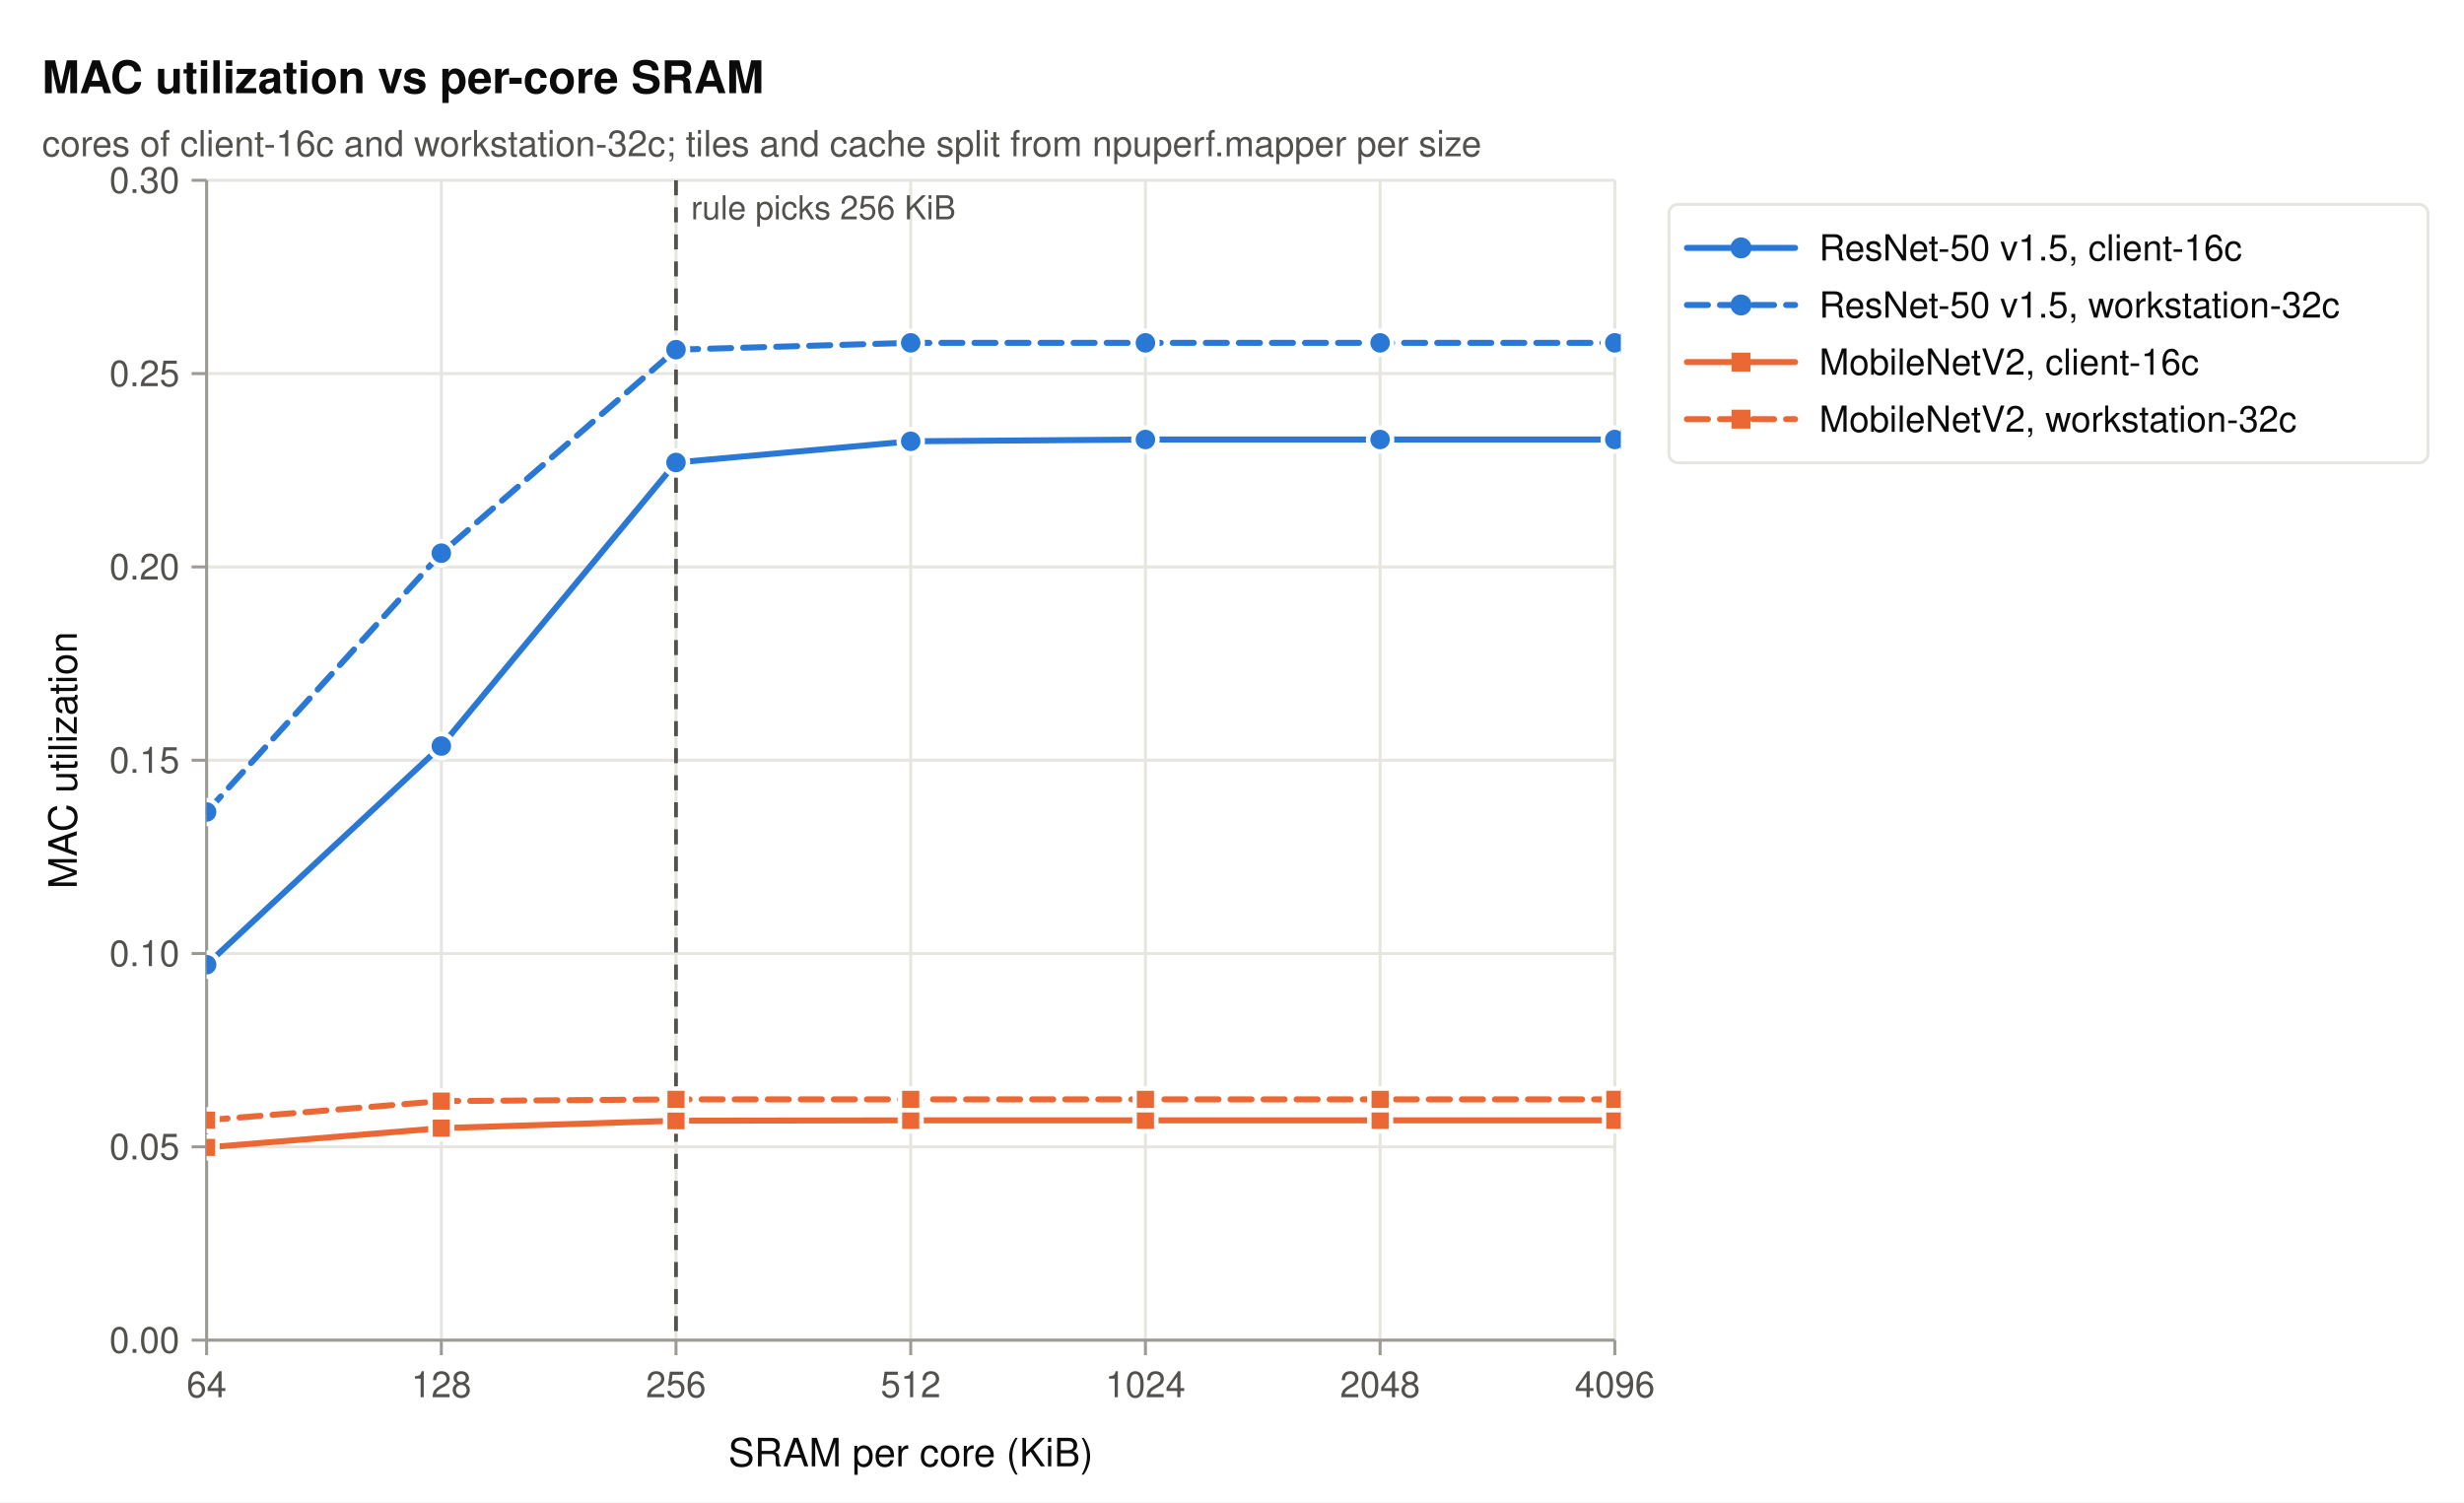
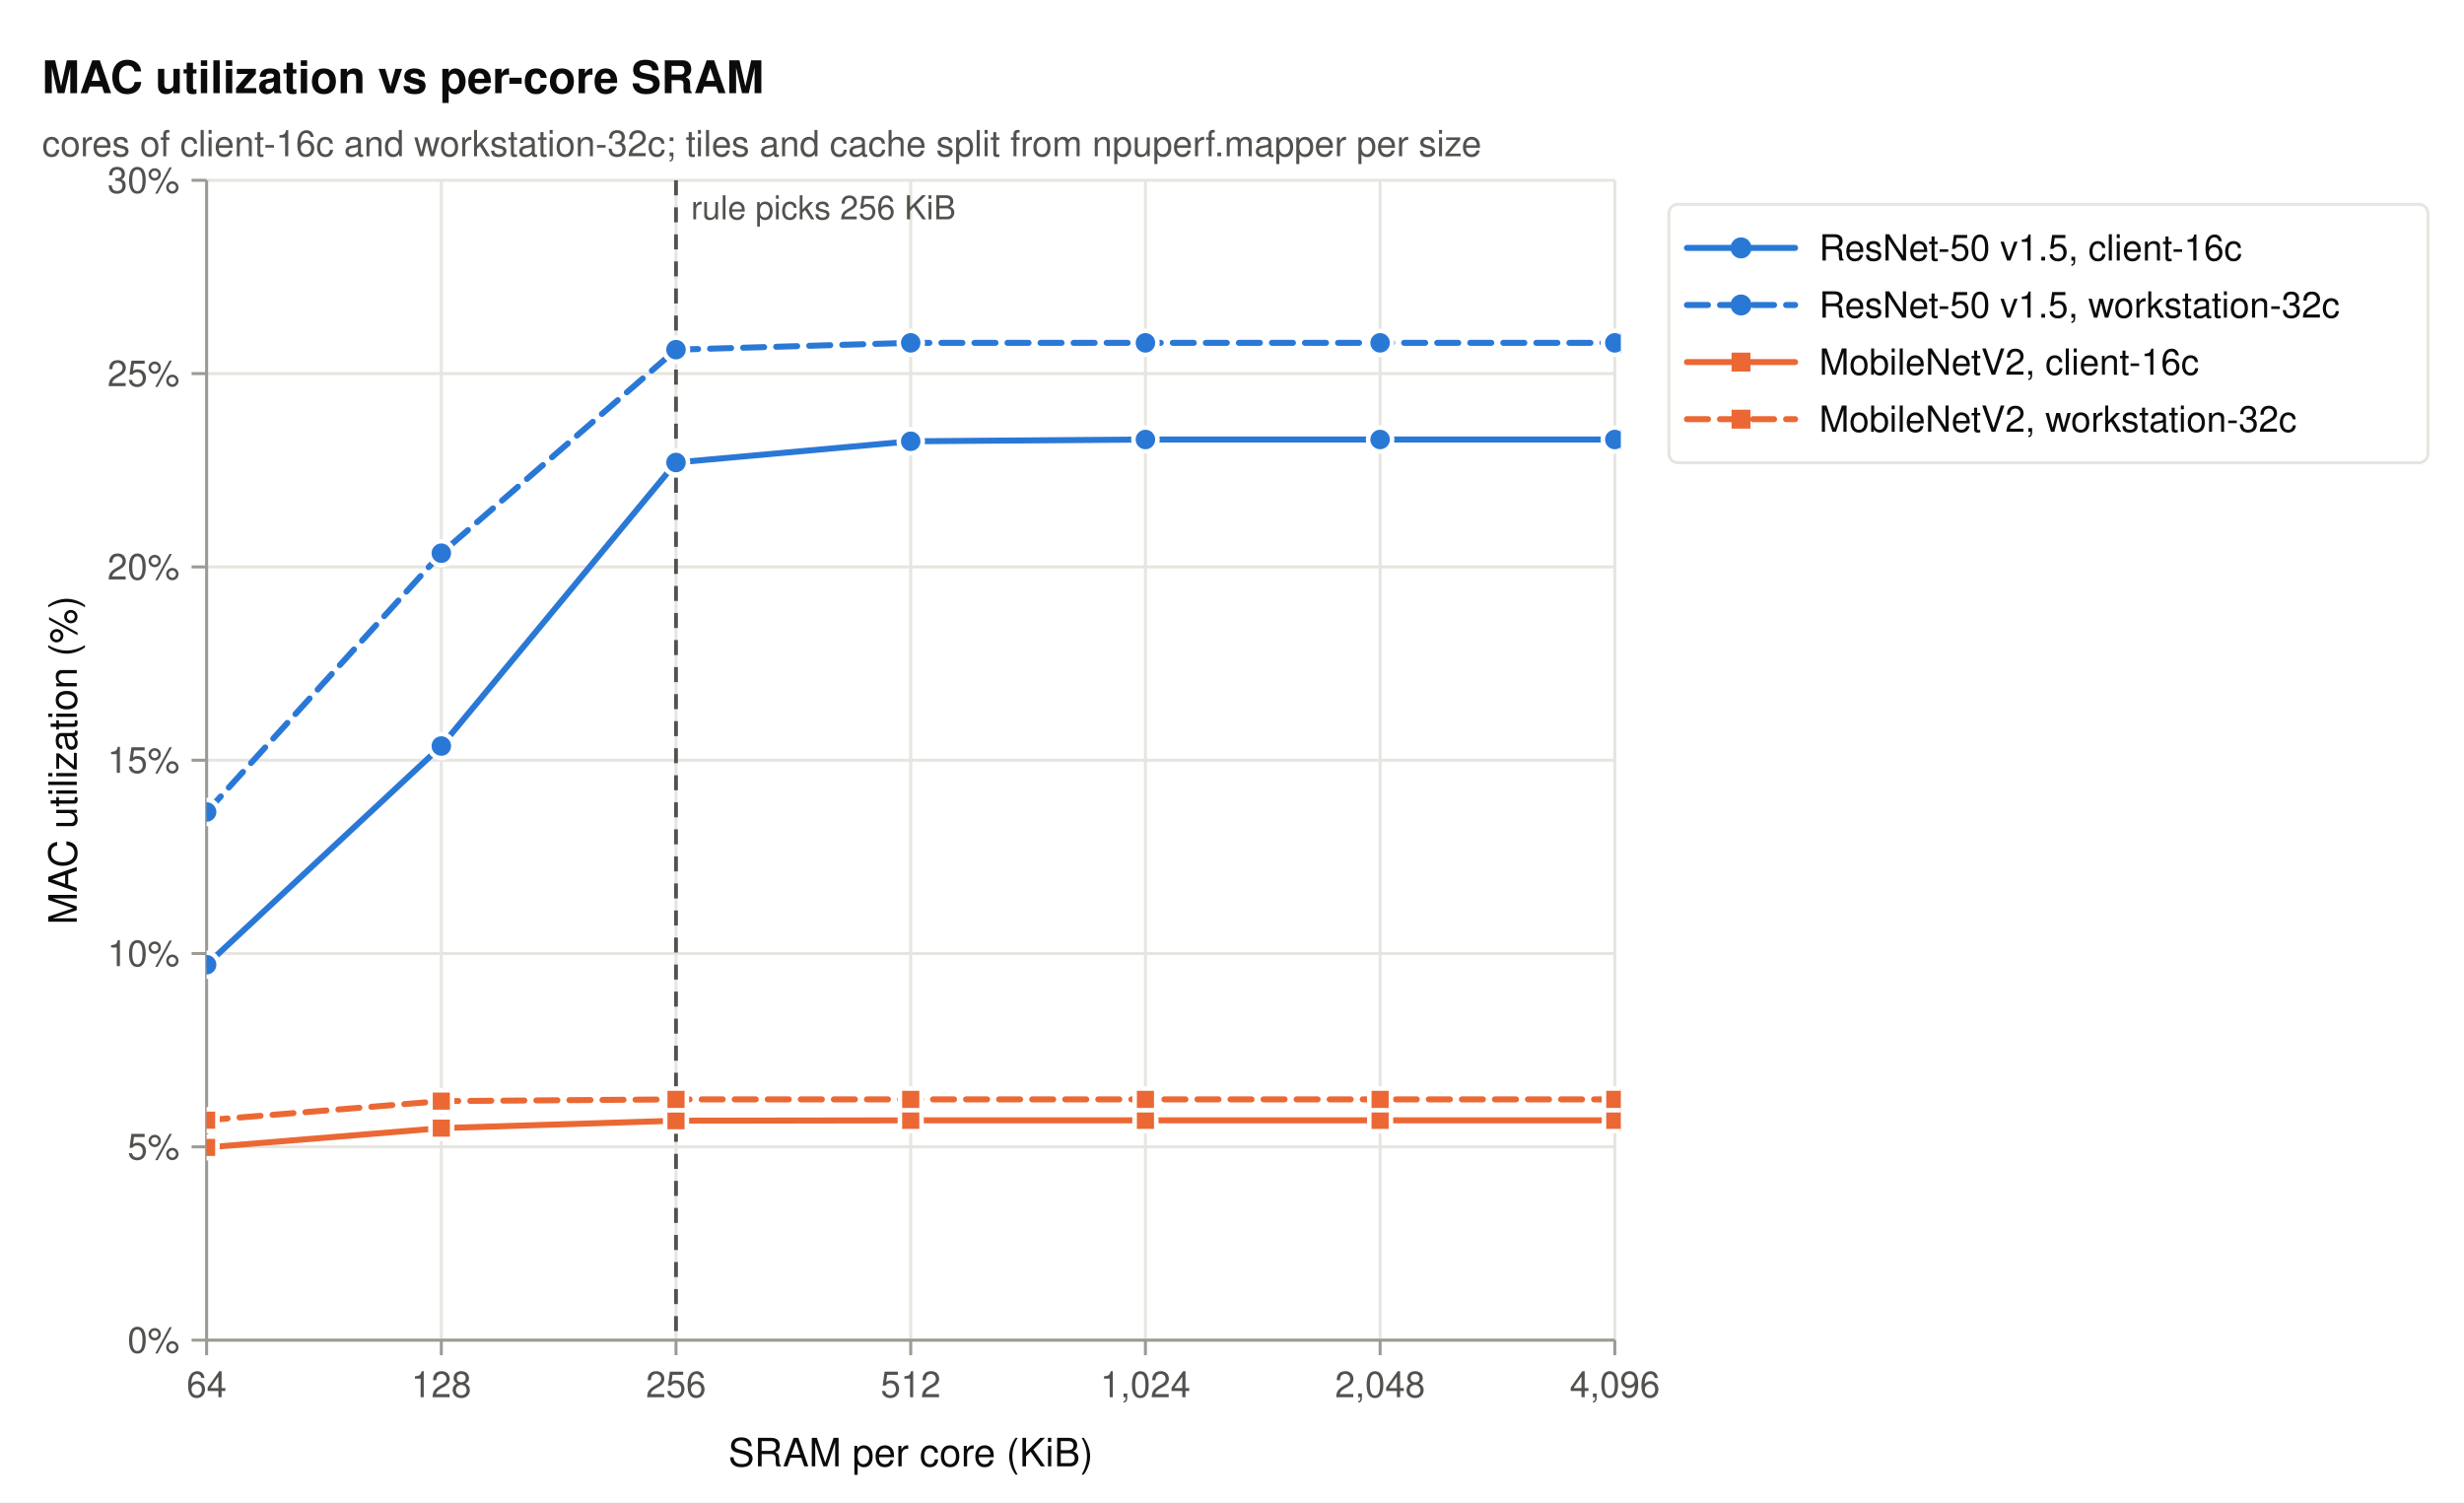
<svg xmlns="http://www.w3.org/2000/svg" width="820" height="500" viewBox="0 0 820 500" font-family="system-ui, -apple-system, 'Segoe UI', Helvetica, Arial, sans-serif">
  <rect width="820" height="500" fill="#ffffff" />
  <defs>
    <clipPath id="s10-plot">
      <rect x="68.76" y="58" width="470.64" height="388" />
    </clipPath>
  </defs>
  <text x="14" y="31" font-size="15" fill="#0b0b0b" font-weight="600">MAC utilization vs per-core SRAM</text>
  <text x="14" y="52" font-size="12" fill="#52514e">cores of client-16c and workstation-32c; tiles and cache split from npuperf.mapper per size</text>
  <g stroke="#e6e5df" stroke-width="1" fill="none">
    <line x1="68.76" y1="446" x2="537.4" y2="446" />
    <line x1="68.76" y1="381.67" x2="537.4" y2="381.67" />
    <line x1="68.76" y1="317.33" x2="537.4" y2="317.33" />
    <line x1="68.76" y1="253" x2="537.4" y2="253" />
    <line x1="68.76" y1="188.67" x2="537.4" y2="188.67" />
    <line x1="68.76" y1="124.33" x2="537.4" y2="124.33" />
    <line x1="68.76" y1="60" x2="537.4" y2="60" />
    <line x1="68.76" y1="60" x2="68.76" y2="446" />
    <line x1="146.87" y1="60" x2="146.87" y2="446" />
    <line x1="224.97" y1="60" x2="224.97" y2="446" />
    <line x1="303.08" y1="60" x2="303.08" y2="446" />
    <line x1="381.19" y1="60" x2="381.19" y2="446" />
    <line x1="459.29" y1="60" x2="459.29" y2="446" />
    <line x1="537.4" y1="60" x2="537.4" y2="446" />
  </g>
  <g stroke="#9c9a93" stroke-width="1" fill="none">
    <line x1="68.76" y1="446" x2="537.4" y2="446" />
    <line x1="68.76" y1="60" x2="68.76" y2="446" />
    <line x1="68.76" y1="446" x2="68.76" y2="451" />
    <line x1="146.87" y1="446" x2="146.87" y2="451" />
    <line x1="224.97" y1="446" x2="224.97" y2="451" />
    <line x1="303.08" y1="446" x2="303.08" y2="451" />
    <line x1="381.19" y1="446" x2="381.19" y2="451" />
    <line x1="459.29" y1="446" x2="459.29" y2="451" />
    <line x1="537.4" y1="446" x2="537.4" y2="451" />
    <line x1="63.76" y1="446" x2="68.76" y2="446" />
    <line x1="63.76" y1="381.67" x2="68.76" y2="381.67" />
    <line x1="63.76" y1="317.33" x2="68.76" y2="317.33" />
    <line x1="63.76" y1="253" x2="68.76" y2="253" />
    <line x1="63.76" y1="188.67" x2="68.76" y2="188.67" />
    <line x1="63.76" y1="124.33" x2="68.76" y2="124.33" />
    <line x1="63.76" y1="60" x2="68.76" y2="60" />
  </g>
  <g style="font-variant-numeric: tabular-nums">
    <text x="68.76" y="465" font-size="12" fill="#52514e" text-anchor="middle">64</text>
    <text x="146.87" y="465" font-size="12" fill="#52514e" text-anchor="middle">128</text>
    <text x="224.97" y="465" font-size="12" fill="#52514e" text-anchor="middle">256</text>
    <text x="303.08" y="465" font-size="12" fill="#52514e" text-anchor="middle">512</text>
-     <text x="381.19" y="465" font-size="12" fill="#52514e" text-anchor="middle">1024</text>
-     <text x="459.29" y="465" font-size="12" fill="#52514e" text-anchor="middle">2048</text>
-     <text x="537.4" y="465" font-size="12" fill="#52514e" text-anchor="middle">4096</text>
-     <text x="59.76" y="450.2" font-size="12" fill="#52514e" text-anchor="end">0.00</text>
-     <text x="59.76" y="385.87" font-size="12" fill="#52514e" text-anchor="end">0.05</text>
-     <text x="59.76" y="321.53" font-size="12" fill="#52514e" text-anchor="end">0.10</text>
-     <text x="59.76" y="257.2" font-size="12" fill="#52514e" text-anchor="end">0.15</text>
-     <text x="59.76" y="192.87" font-size="12" fill="#52514e" text-anchor="end">0.20</text>
-     <text x="59.76" y="128.53" font-size="12" fill="#52514e" text-anchor="end">0.25</text>
-     <text x="59.76" y="64.2" font-size="12" fill="#52514e" text-anchor="end">0.30</text>
+     <text x="381.19" y="465" font-size="12" fill="#52514e" text-anchor="middle">1,024</text>
+     <text x="459.29" y="465" font-size="12" fill="#52514e" text-anchor="middle">2,048</text>
+     <text x="537.4" y="465" font-size="12" fill="#52514e" text-anchor="middle">4,096</text>
+     <text x="59.76" y="450.2" font-size="12" fill="#52514e" text-anchor="end">0%</text>
+     <text x="59.76" y="385.87" font-size="12" fill="#52514e" text-anchor="end">5%</text>
+     <text x="59.76" y="321.53" font-size="12" fill="#52514e" text-anchor="end">10%</text>
+     <text x="59.76" y="257.2" font-size="12" fill="#52514e" text-anchor="end">15%</text>
+     <text x="59.76" y="192.87" font-size="12" fill="#52514e" text-anchor="end">20%</text>
+     <text x="59.76" y="128.53" font-size="12" fill="#52514e" text-anchor="end">25%</text>
+     <text x="59.76" y="64.2" font-size="12" fill="#52514e" text-anchor="end">30%</text>
  </g>
  <text x="303.08" y="488" font-size="13" fill="#0b0b0b" text-anchor="middle">SRAM per core (KiB)</text>
-   <text x="21.2" y="253" font-size="13" fill="#0b0b0b" text-anchor="middle" dominant-baseline="middle" transform="rotate(-90 21.2 253)">MAC utilization</text>
+   <text x="21.2" y="253" font-size="13" fill="#0b0b0b" text-anchor="middle" dominant-baseline="middle" transform="rotate(-90 21.2 253)">MAC utilization (%)</text>
  <g clip-path="url(#s10-plot)">
    <line x1="224.97" y1="60" x2="224.97" y2="446" stroke="#52514e" stroke-width="1.25" stroke-dasharray="5 4" />
    <path d="M68.76,321.06 L146.87,248.28 L224.97,153.92 L303.08,146.86 L381.19,146.27 L459.29,146.27 L537.4,146.27" fill="none" stroke="#2a78d6" stroke-width="2" stroke-linejoin="round" stroke-linecap="round" />
    <circle cx="68.76" cy="321.06" r="4" fill="#2a78d6" stroke="#ffffff" stroke-width="1.5" />
    <circle cx="146.87" cy="248.28" r="4" fill="#2a78d6" stroke="#ffffff" stroke-width="1.5" />
    <circle cx="224.97" cy="153.92" r="4" fill="#2a78d6" stroke="#ffffff" stroke-width="1.5" />
    <circle cx="303.08" cy="146.86" r="4" fill="#2a78d6" stroke="#ffffff" stroke-width="1.5" />
    <circle cx="381.19" cy="146.27" r="4" fill="#2a78d6" stroke="#ffffff" stroke-width="1.5" />
    <circle cx="459.29" cy="146.27" r="4" fill="#2a78d6" stroke="#ffffff" stroke-width="1.5" />
    <circle cx="537.4" cy="146.27" r="4" fill="#2a78d6" stroke="#ffffff" stroke-width="1.5" />
    <path d="M68.76,270.23 L146.87,184.1 L224.97,116.37 L303.08,114.1 L381.19,114.1 L459.29,114.1 L537.4,114.1" fill="none" stroke="#2a78d6" stroke-width="2" stroke-linejoin="round" stroke-linecap="round" stroke-dasharray="7 4" />
    <circle cx="68.76" cy="270.23" r="4" fill="#2a78d6" stroke="#ffffff" stroke-width="1.5" />
    <circle cx="146.87" cy="184.1" r="4" fill="#2a78d6" stroke="#ffffff" stroke-width="1.5" />
    <circle cx="224.97" cy="116.37" r="4" fill="#2a78d6" stroke="#ffffff" stroke-width="1.5" />
    <circle cx="303.08" cy="114.1" r="4" fill="#2a78d6" stroke="#ffffff" stroke-width="1.5" />
    <circle cx="381.19" cy="114.1" r="4" fill="#2a78d6" stroke="#ffffff" stroke-width="1.5" />
    <circle cx="459.29" cy="114.1" r="4" fill="#2a78d6" stroke="#ffffff" stroke-width="1.5" />
    <circle cx="537.4" cy="114.1" r="4" fill="#2a78d6" stroke="#ffffff" stroke-width="1.5" />
    <path d="M68.76,381.86 L146.87,375.44 L224.97,372.97 L303.08,372.85 L381.19,372.85 L459.29,372.85 L537.4,372.85" fill="none" stroke="#eb6834" stroke-width="2" stroke-linejoin="round" stroke-linecap="round" />
    <rect x="65.16" y="378.26" width="7.2" height="7.2" fill="#eb6834" stroke="#ffffff" stroke-width="1.5" />
    <rect x="143.27" y="371.84" width="7.2" height="7.2" fill="#eb6834" stroke="#ffffff" stroke-width="1.5" />
    <rect x="221.37" y="369.37" width="7.2" height="7.2" fill="#eb6834" stroke="#ffffff" stroke-width="1.5" />
    <rect x="299.48" y="369.25" width="7.2" height="7.2" fill="#eb6834" stroke="#ffffff" stroke-width="1.5" />
    <rect x="377.59" y="369.25" width="7.2" height="7.2" fill="#eb6834" stroke="#ffffff" stroke-width="1.5" />
    <rect x="455.69" y="369.25" width="7.2" height="7.2" fill="#eb6834" stroke="#ffffff" stroke-width="1.5" />
    <rect x="533.8" y="369.25" width="7.2" height="7.2" fill="#eb6834" stroke="#ffffff" stroke-width="1.5" />
    <path d="M68.76,372.8 L146.87,366.45 L224.97,365.87 L303.08,365.87 L381.19,365.87 L459.29,365.87 L537.4,365.87" fill="none" stroke="#eb6834" stroke-width="2" stroke-linejoin="round" stroke-linecap="round" stroke-dasharray="7 4" />
    <rect x="65.16" y="369.2" width="7.2" height="7.2" fill="#eb6834" stroke="#ffffff" stroke-width="1.5" />
    <rect x="143.27" y="362.85" width="7.2" height="7.2" fill="#eb6834" stroke="#ffffff" stroke-width="1.5" />
    <rect x="221.37" y="362.27" width="7.2" height="7.2" fill="#eb6834" stroke="#ffffff" stroke-width="1.5" />
    <rect x="299.48" y="362.27" width="7.2" height="7.2" fill="#eb6834" stroke="#ffffff" stroke-width="1.5" />
    <rect x="377.59" y="362.27" width="7.2" height="7.2" fill="#eb6834" stroke="#ffffff" stroke-width="1.5" />
    <rect x="455.69" y="362.27" width="7.2" height="7.2" fill="#eb6834" stroke="#ffffff" stroke-width="1.5" />
    <rect x="533.8" y="362.27" width="7.2" height="7.2" fill="#eb6834" stroke="#ffffff" stroke-width="1.5" />
  </g>
  <text x="229.97" y="73" font-size="11" fill="#52514e">rule picks 256 KiB</text>
  <g transform="translate(555.4,68)">
    <rect width="252.6" height="86" rx="3" fill="#ffffff" fill-opacity="0.92" stroke="#e6e5df" />
    <line x1="6" y1="14.5" x2="42" y2="14.5" stroke="#2a78d6" stroke-width="2" stroke-linecap="round" />
    <circle cx="24" cy="14.5" r="3.5" fill="#2a78d6" stroke="none" />
    <text x="50" y="18.7" font-size="12" fill="#0b0b0b">ResNet-50 v1.5, client-16c</text>
    <line x1="6" y1="33.5" x2="42" y2="33.5" stroke="#2a78d6" stroke-width="2" stroke-linecap="round" stroke-dasharray="7 4" />
    <circle cx="24" cy="33.5" r="3.5" fill="#2a78d6" stroke="none" />
    <text x="50" y="37.7" font-size="12" fill="#0b0b0b">ResNet-50 v1.5, workstation-32c</text>
    <line x1="6" y1="52.5" x2="42" y2="52.5" stroke="#eb6834" stroke-width="2" stroke-linecap="round" />
    <rect x="20.85" y="49.35" width="6.3" height="6.3" fill="#eb6834" stroke="none" />
    <text x="50" y="56.7" font-size="12" fill="#0b0b0b">MobileNetV2, client-16c</text>
    <line x1="6" y1="71.5" x2="42" y2="71.5" stroke="#eb6834" stroke-width="2" stroke-linecap="round" stroke-dasharray="7 4" />
    <rect x="20.85" y="68.35" width="6.3" height="6.3" fill="#eb6834" stroke="none" />
    <text x="50" y="75.7" font-size="12" fill="#0b0b0b">MobileNetV2, workstation-32c</text>
  </g>
</svg>
